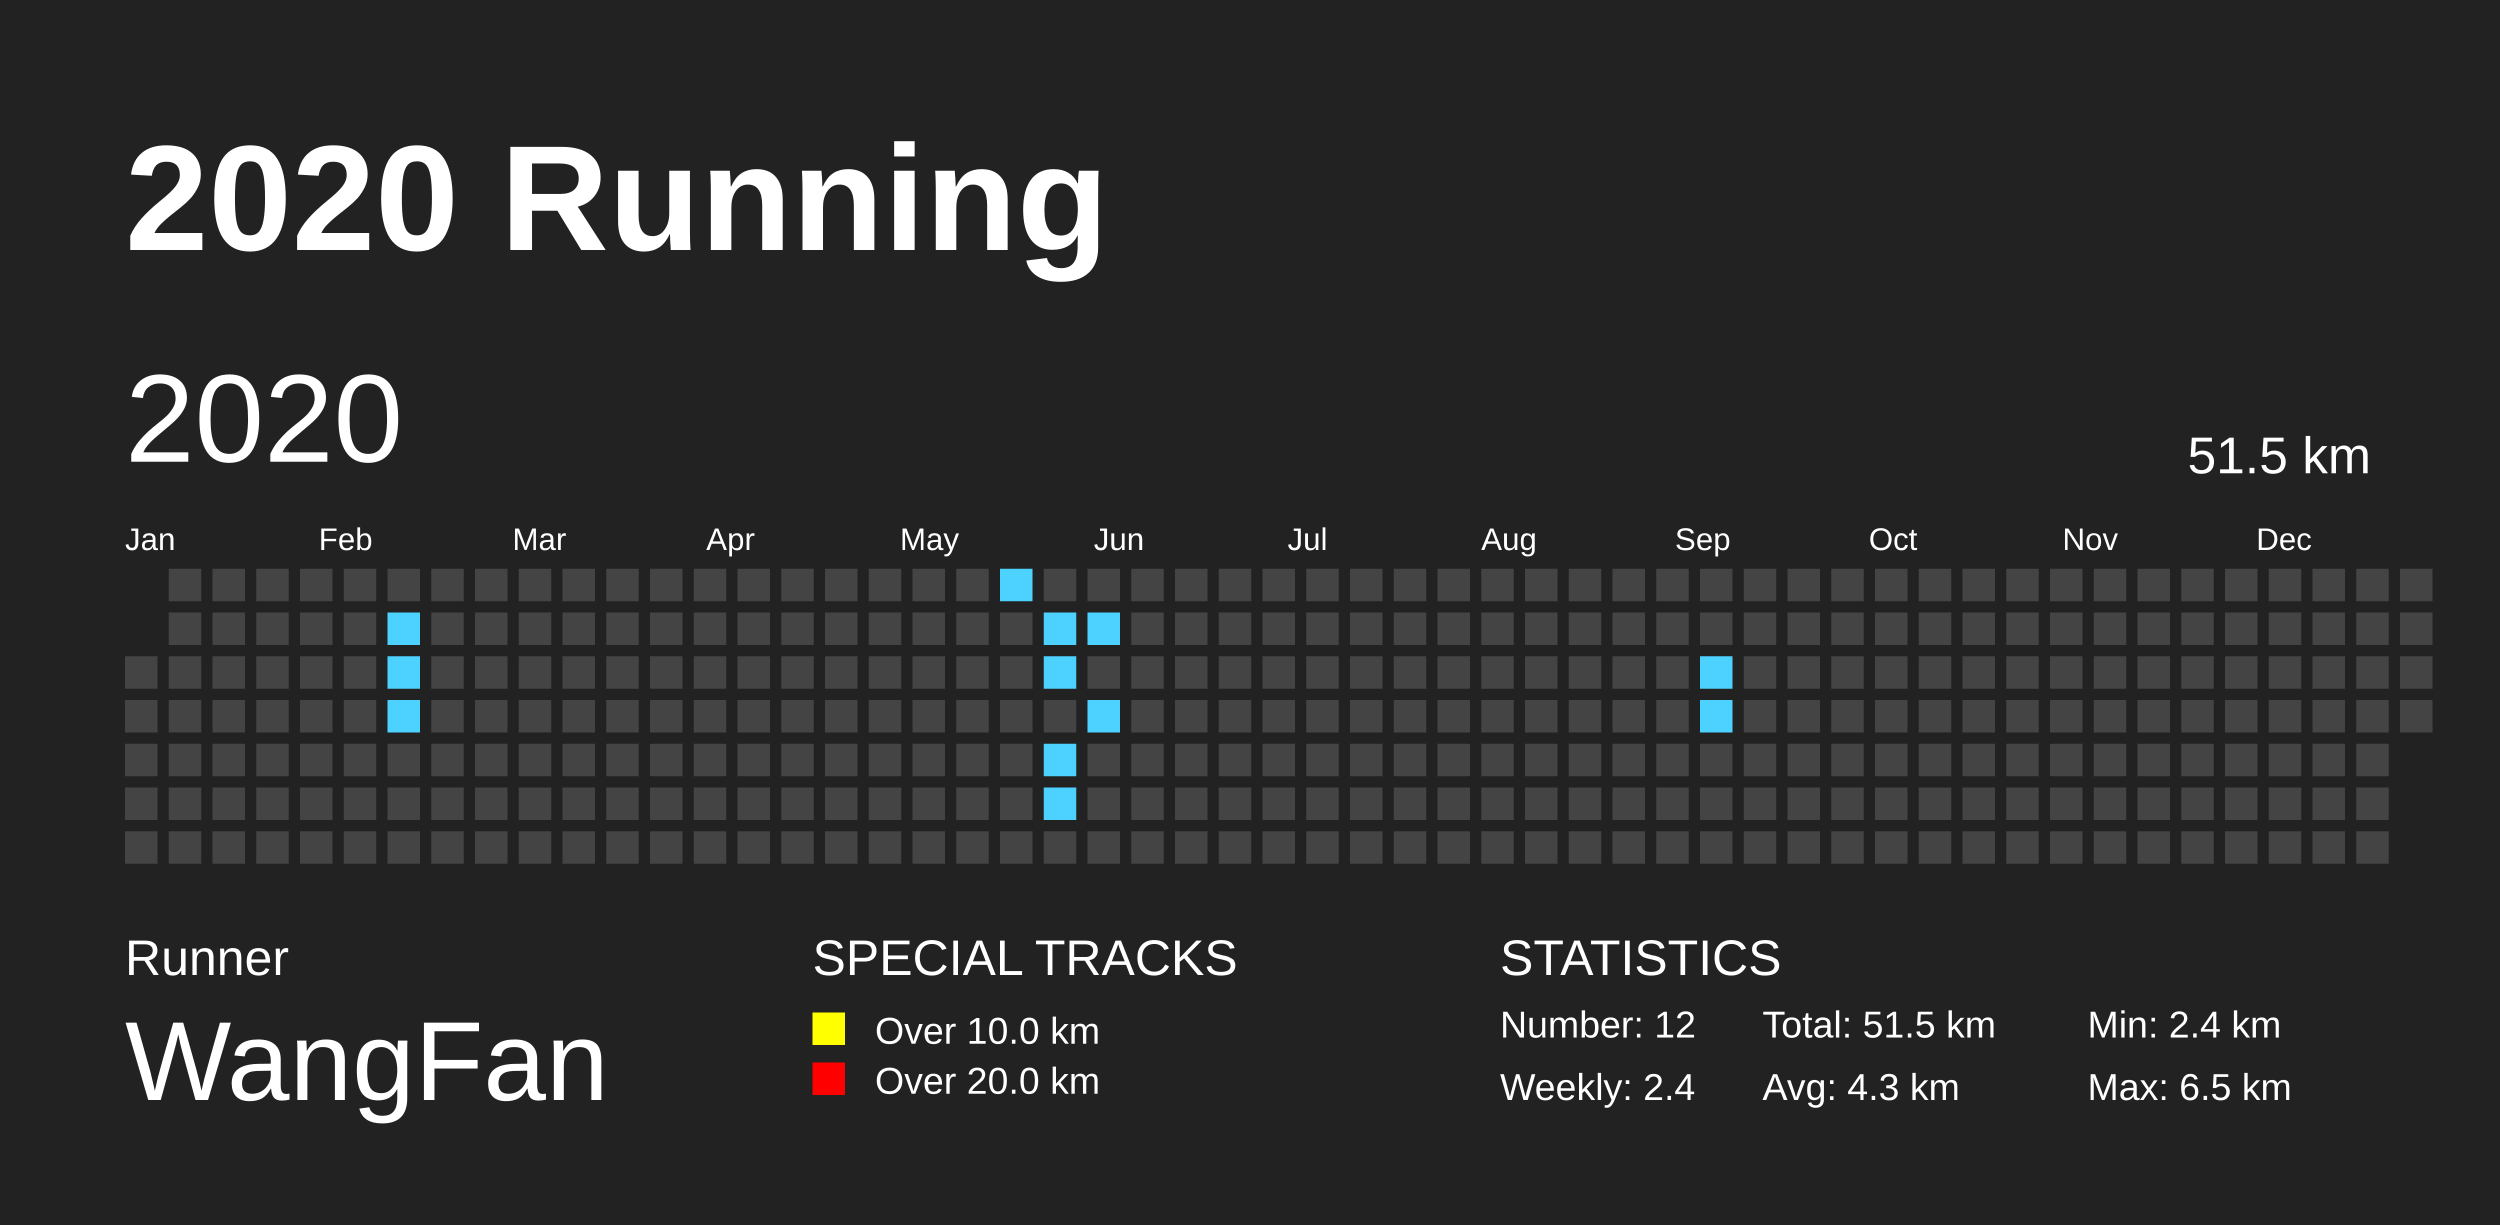
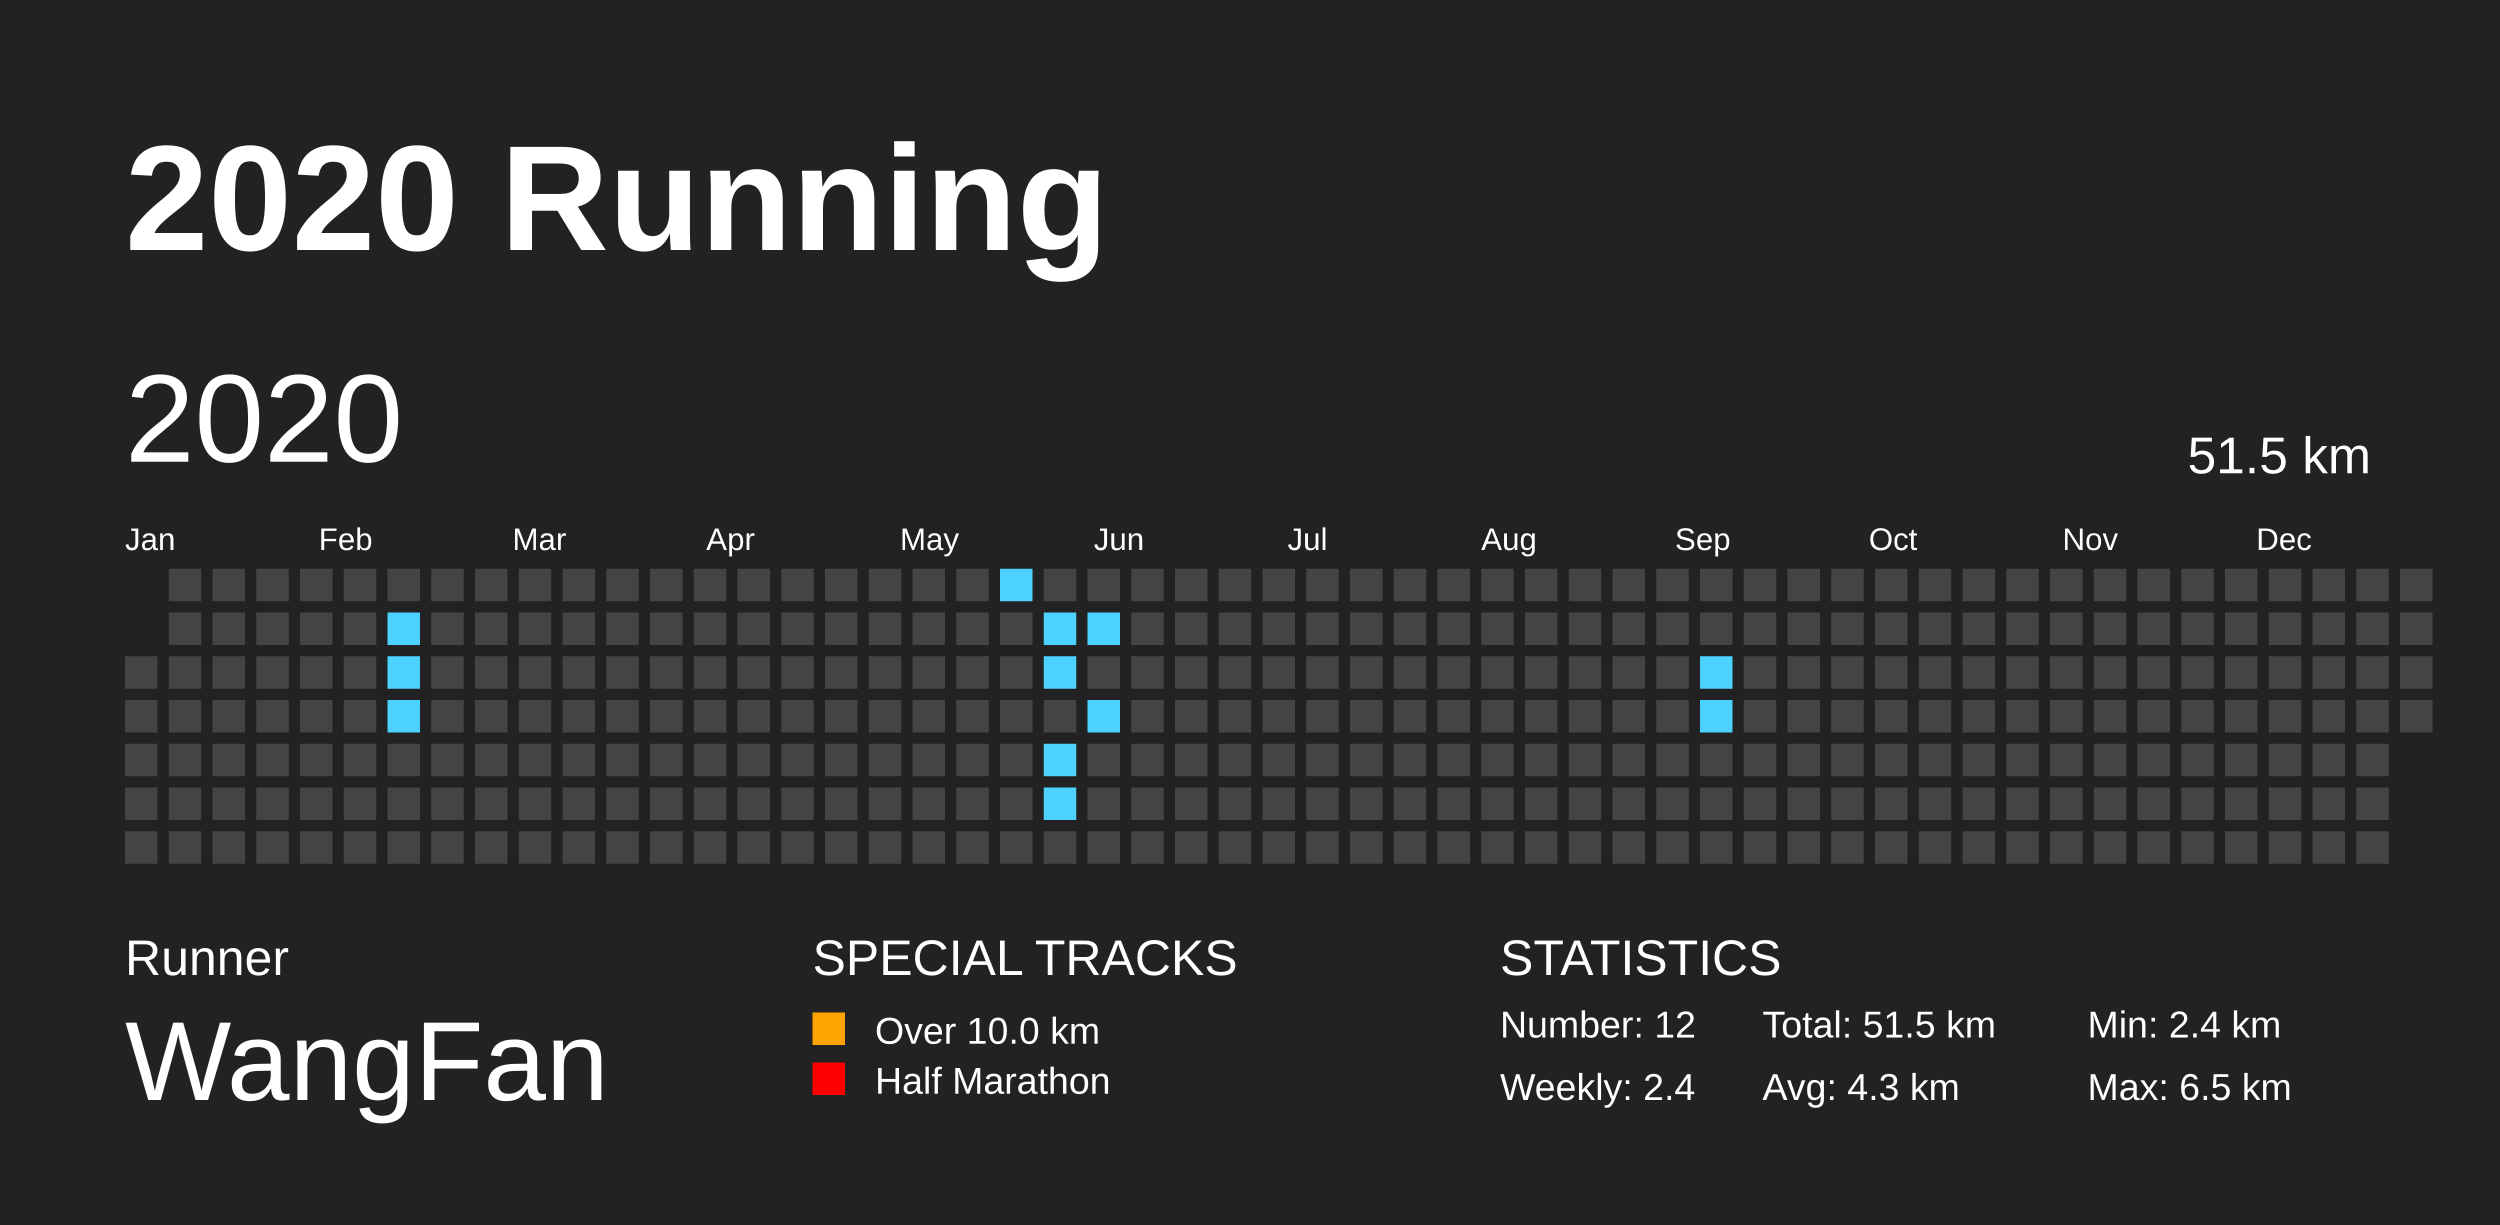
<svg xmlns="http://www.w3.org/2000/svg" baseProfile="full" height="98mm" version="1.1" viewBox="0,0,200,98" width="200mm">
  <defs>
    <pattern height="2" id="indoor-stripe" patternUnits="userSpaceOnUse" width="2">
      <line stroke="white" stroke-opacity="0.45" stroke-width="0.5" x1="0" x2="2" y1="2" y2="0" />
    </pattern>
  </defs>
  <rect fill="#222222" height="98" width="200" x="0" y="0" />
  <text fill="#FFFFFF" style="font-size:12px; font-family:Arial; font-weight:bold;" x="10" y="20">2020 Running</text>
  <text fill="#FFFFFF" style="font-size:4px; font-family:Arial" x="10" y="78">Runner</text>
  <text fill="#FFFFFF" style="font-size:9px; font-family:Arial" x="10" y="88">WangFan</text>
  <text fill="#FFFFFF" style="font-size:4px; font-family:Arial" x="65" y="78">SPECIAL TRACKS</text>
-   <rect fill="yellow" height="2.6" width="2.6" x="65" y="81" />
+   <rect fill="#ffa400" height="2.6" width="2.6" x="65" y="81" />
  <text fill="#FFFFFF" style="font-size:3px; font-family:Arial" x="70" y="83.5">Over 10.0 km</text>
-   <rect fill="red" height="2.6" width="2.6" x="65" y="85" />
-   <text fill="#FFFFFF" style="font-size:3px; font-family:Arial" x="70" y="87.5">Over 20.0 km</text>
+   <rect fill="#ff0000" height="2.6" width="2.6" x="65" y="85" />
+   <text fill="#FFFFFF" style="font-size:3px; font-family:Arial" x="70" y="87.5">Half Marathon</text>
  <text fill="#FFFFFF" style="font-size:4px; font-family:Arial" x="120" y="78">STATISTICS</text>
  <text fill="#FFFFFF" style="font-size:3px; font-family:Arial" x="120" y="83">Number: 12</text>
  <text fill="#FFFFFF" style="font-size:3px; font-family:Arial" x="120" y="88">Weekly: 2.4</text>
  <text fill="#FFFFFF" style="font-size:3px; font-family:Arial" x="141" y="83">Total: 51.5 km</text>
  <text fill="#FFFFFF" style="font-size:3px; font-family:Arial" x="141" y="88">Avg: 4.3 km</text>
  <text fill="#FFFFFF" style="font-size:3px; font-family:Arial" x="167" y="83">Min: 2.4 km</text>
  <text fill="#FFFFFF" style="font-size:3px; font-family:Arial" x="167" y="88">Max: 6.5 km</text>
  <text dominant-baseline="hanging" fill="#FFFFFF" style="font-size:10.0px; font-family:Arial;" x="10" y="30">2020</text>
  <text dominant-baseline="hanging" fill="#FFFFFF" style="font-size:4.125px; font-family:Arial;" x="175" y="35">51.5 km</text>
  <text fill="#FFFFFF" style="font-size:2.5px; font-family:Arial" x="10.0" y="44">Jan</text>
  <text fill="#FFFFFF" style="font-size:2.5px; font-family:Arial" x="25.5" y="44">Feb</text>
  <text fill="#FFFFFF" style="font-size:2.5px; font-family:Arial" x="41.0" y="44">Mar</text>
  <text fill="#FFFFFF" style="font-size:2.5px; font-family:Arial" x="56.5" y="44">Apr</text>
  <text fill="#FFFFFF" style="font-size:2.5px; font-family:Arial" x="72.0" y="44">May</text>
  <text fill="#FFFFFF" style="font-size:2.5px; font-family:Arial" x="87.5" y="44">Jun</text>
  <text fill="#FFFFFF" style="font-size:2.5px; font-family:Arial" x="103.0" y="44">Jul</text>
  <text fill="#FFFFFF" style="font-size:2.5px; font-family:Arial" x="118.5" y="44">Aug</text>
  <text fill="#FFFFFF" style="font-size:2.5px; font-family:Arial" x="134.0" y="44">Sep</text>
  <text fill="#FFFFFF" style="font-size:2.5px; font-family:Arial" x="149.5" y="44">Oct</text>
  <text fill="#FFFFFF" style="font-size:2.5px; font-family:Arial" x="165.0" y="44">Nov</text>
  <text fill="#FFFFFF" style="font-size:2.5px; font-family:Arial" x="180.5" y="44">Dec</text>
  <rect fill="#444444" height="2.6" width="2.6" x="10.0" y="52.5" />
  <rect fill="#444444" height="2.6" width="2.6" x="10.0" y="56.0" />
  <rect fill="#444444" height="2.6" width="2.6" x="10.0" y="59.5" />
  <rect fill="#444444" height="2.6" width="2.6" x="10.0" y="63.0" />
  <rect fill="#444444" height="2.6" width="2.6" x="10.0" y="66.5" />
  <rect fill="#444444" height="2.6" width="2.6" x="13.5" y="45.5" />
  <rect fill="#444444" height="2.6" width="2.6" x="13.5" y="49.0" />
  <rect fill="#444444" height="2.6" width="2.6" x="13.5" y="52.5" />
  <rect fill="#444444" height="2.6" width="2.6" x="13.5" y="56.0" />
  <rect fill="#444444" height="2.6" width="2.6" x="13.5" y="59.5" />
  <rect fill="#444444" height="2.6" width="2.6" x="13.5" y="63.0" />
  <rect fill="#444444" height="2.6" width="2.6" x="13.5" y="66.5" />
  <rect fill="#444444" height="2.6" width="2.6" x="17.0" y="45.5" />
  <rect fill="#444444" height="2.6" width="2.6" x="17.0" y="49.0" />
  <rect fill="#444444" height="2.6" width="2.6" x="17.0" y="52.5" />
  <rect fill="#444444" height="2.6" width="2.6" x="17.0" y="56.0" />
  <rect fill="#444444" height="2.6" width="2.6" x="17.0" y="59.5" />
  <rect fill="#444444" height="2.6" width="2.6" x="17.0" y="63.0" />
  <rect fill="#444444" height="2.6" width="2.6" x="17.0" y="66.5" />
  <rect fill="#444444" height="2.6" width="2.6" x="20.5" y="45.5" />
  <rect fill="#444444" height="2.6" width="2.6" x="20.5" y="49.0" />
  <rect fill="#444444" height="2.6" width="2.6" x="20.5" y="52.5" />
  <rect fill="#444444" height="2.6" width="2.6" x="20.5" y="56.0" />
  <rect fill="#444444" height="2.6" width="2.6" x="20.5" y="59.5" />
  <rect fill="#444444" height="2.6" width="2.6" x="20.5" y="63.0" />
  <rect fill="#444444" height="2.6" width="2.6" x="20.5" y="66.5" />
  <rect fill="#444444" height="2.6" width="2.6" x="24.0" y="45.5" />
  <rect fill="#444444" height="2.6" width="2.6" x="24.0" y="49.0" />
  <rect fill="#444444" height="2.6" width="2.6" x="24.0" y="52.5" />
  <rect fill="#444444" height="2.6" width="2.6" x="24.0" y="56.0" />
  <rect fill="#444444" height="2.6" width="2.6" x="24.0" y="59.5" />
  <rect fill="#444444" height="2.6" width="2.6" x="24.0" y="63.0" />
  <rect fill="#444444" height="2.6" width="2.6" x="24.0" y="66.5" />
  <rect fill="#444444" height="2.6" width="2.6" x="27.5" y="45.5" />
  <rect fill="#444444" height="2.6" width="2.6" x="27.5" y="49.0" />
  <rect fill="#444444" height="2.6" width="2.6" x="27.5" y="52.5" />
  <rect fill="#444444" height="2.6" width="2.6" x="27.5" y="56.0" />
  <rect fill="#444444" height="2.6" width="2.6" x="27.5" y="59.5" />
  <rect fill="#444444" height="2.6" width="2.6" x="27.5" y="63.0" />
  <rect fill="#444444" height="2.6" width="2.6" x="27.5" y="66.5" />
  <rect fill="#444444" height="2.6" width="2.6" x="31.0" y="45.5" />
  <rect fill="#4DD2FF" height="2.6" width="2.6" x="31.0" y="49.0" />
  <rect fill="#4DD2FF" height="2.6" width="2.6" x="31.0" y="52.5" />
  <rect fill="#4DD2FF" height="2.6" width="2.6" x="31.0" y="56.0" />
  <rect fill="#444444" height="2.6" width="2.6" x="31.0" y="59.5" />
  <rect fill="#444444" height="2.6" width="2.6" x="31.0" y="63.0" />
  <rect fill="#444444" height="2.6" width="2.6" x="31.0" y="66.5" />
  <rect fill="#444444" height="2.6" width="2.6" x="34.5" y="45.5" />
  <rect fill="#444444" height="2.6" width="2.6" x="34.5" y="49.0" />
  <rect fill="#444444" height="2.6" width="2.6" x="34.5" y="52.5" />
  <rect fill="#444444" height="2.6" width="2.6" x="34.5" y="56.0" />
  <rect fill="#444444" height="2.6" width="2.6" x="34.5" y="59.5" />
  <rect fill="#444444" height="2.6" width="2.6" x="34.5" y="63.0" />
  <rect fill="#444444" height="2.6" width="2.6" x="34.5" y="66.5" />
  <rect fill="#444444" height="2.6" width="2.6" x="38.0" y="45.5" />
  <rect fill="#444444" height="2.6" width="2.6" x="38.0" y="49.0" />
  <rect fill="#444444" height="2.6" width="2.6" x="38.0" y="52.5" />
  <rect fill="#444444" height="2.6" width="2.6" x="38.0" y="56.0" />
  <rect fill="#444444" height="2.6" width="2.6" x="38.0" y="59.5" />
  <rect fill="#444444" height="2.6" width="2.6" x="38.0" y="63.0" />
  <rect fill="#444444" height="2.6" width="2.6" x="38.0" y="66.5" />
  <rect fill="#444444" height="2.6" width="2.6" x="41.5" y="45.5" />
  <rect fill="#444444" height="2.6" width="2.6" x="41.5" y="49.0" />
  <rect fill="#444444" height="2.6" width="2.6" x="41.5" y="52.5" />
  <rect fill="#444444" height="2.6" width="2.6" x="41.5" y="56.0" />
  <rect fill="#444444" height="2.6" width="2.6" x="41.5" y="59.5" />
  <rect fill="#444444" height="2.6" width="2.6" x="41.5" y="63.0" />
  <rect fill="#444444" height="2.6" width="2.6" x="41.5" y="66.5" />
  <rect fill="#444444" height="2.6" width="2.6" x="45.0" y="45.5" />
  <rect fill="#444444" height="2.6" width="2.6" x="45.0" y="49.0" />
  <rect fill="#444444" height="2.6" width="2.6" x="45.0" y="52.5" />
  <rect fill="#444444" height="2.6" width="2.6" x="45.0" y="56.0" />
  <rect fill="#444444" height="2.6" width="2.6" x="45.0" y="59.5" />
  <rect fill="#444444" height="2.6" width="2.6" x="45.0" y="63.0" />
  <rect fill="#444444" height="2.6" width="2.6" x="45.0" y="66.5" />
  <rect fill="#444444" height="2.6" width="2.6" x="48.5" y="45.5" />
  <rect fill="#444444" height="2.6" width="2.6" x="48.5" y="49.0" />
  <rect fill="#444444" height="2.6" width="2.6" x="48.5" y="52.5" />
  <rect fill="#444444" height="2.6" width="2.6" x="48.5" y="56.0" />
  <rect fill="#444444" height="2.6" width="2.6" x="48.5" y="59.5" />
  <rect fill="#444444" height="2.6" width="2.6" x="48.5" y="63.0" />
  <rect fill="#444444" height="2.6" width="2.6" x="48.5" y="66.5" />
  <rect fill="#444444" height="2.6" width="2.6" x="52.0" y="45.5" />
  <rect fill="#444444" height="2.6" width="2.6" x="52.0" y="49.0" />
  <rect fill="#444444" height="2.6" width="2.6" x="52.0" y="52.5" />
  <rect fill="#444444" height="2.6" width="2.6" x="52.0" y="56.0" />
  <rect fill="#444444" height="2.6" width="2.6" x="52.0" y="59.5" />
  <rect fill="#444444" height="2.6" width="2.6" x="52.0" y="63.0" />
  <rect fill="#444444" height="2.6" width="2.6" x="52.0" y="66.5" />
  <rect fill="#444444" height="2.6" width="2.6" x="55.5" y="45.5" />
  <rect fill="#444444" height="2.6" width="2.6" x="55.5" y="49.0" />
  <rect fill="#444444" height="2.6" width="2.6" x="55.5" y="52.5" />
  <rect fill="#444444" height="2.6" width="2.6" x="55.5" y="56.0" />
  <rect fill="#444444" height="2.6" width="2.6" x="55.5" y="59.5" />
  <rect fill="#444444" height="2.6" width="2.6" x="55.5" y="63.0" />
  <rect fill="#444444" height="2.6" width="2.6" x="55.5" y="66.5" />
  <rect fill="#444444" height="2.6" width="2.6" x="59.0" y="45.5" />
  <rect fill="#444444" height="2.6" width="2.6" x="59.0" y="49.0" />
  <rect fill="#444444" height="2.6" width="2.6" x="59.0" y="52.5" />
  <rect fill="#444444" height="2.6" width="2.6" x="59.0" y="56.0" />
  <rect fill="#444444" height="2.6" width="2.6" x="59.0" y="59.5" />
  <rect fill="#444444" height="2.6" width="2.6" x="59.0" y="63.0" />
  <rect fill="#444444" height="2.6" width="2.6" x="59.0" y="66.5" />
  <rect fill="#444444" height="2.6" width="2.6" x="62.5" y="45.5" />
  <rect fill="#444444" height="2.6" width="2.6" x="62.5" y="49.0" />
  <rect fill="#444444" height="2.6" width="2.6" x="62.5" y="52.5" />
  <rect fill="#444444" height="2.6" width="2.6" x="62.5" y="56.0" />
  <rect fill="#444444" height="2.6" width="2.6" x="62.5" y="59.5" />
  <rect fill="#444444" height="2.6" width="2.6" x="62.5" y="63.0" />
  <rect fill="#444444" height="2.6" width="2.6" x="62.5" y="66.5" />
  <rect fill="#444444" height="2.6" width="2.6" x="66.0" y="45.5" />
  <rect fill="#444444" height="2.6" width="2.6" x="66.0" y="49.0" />
  <rect fill="#444444" height="2.6" width="2.6" x="66.0" y="52.5" />
  <rect fill="#444444" height="2.6" width="2.6" x="66.0" y="56.0" />
  <rect fill="#444444" height="2.6" width="2.6" x="66.0" y="59.5" />
  <rect fill="#444444" height="2.6" width="2.6" x="66.0" y="63.0" />
  <rect fill="#444444" height="2.6" width="2.6" x="66.0" y="66.5" />
  <rect fill="#444444" height="2.6" width="2.6" x="69.5" y="45.5" />
  <rect fill="#444444" height="2.6" width="2.6" x="69.5" y="49.0" />
  <rect fill="#444444" height="2.6" width="2.6" x="69.5" y="52.5" />
  <rect fill="#444444" height="2.6" width="2.6" x="69.5" y="56.0" />
  <rect fill="#444444" height="2.6" width="2.6" x="69.5" y="59.5" />
  <rect fill="#444444" height="2.6" width="2.6" x="69.5" y="63.0" />
  <rect fill="#444444" height="2.6" width="2.6" x="69.5" y="66.5" />
  <rect fill="#444444" height="2.6" width="2.6" x="73.0" y="45.5" />
  <rect fill="#444444" height="2.6" width="2.6" x="73.0" y="49.0" />
  <rect fill="#444444" height="2.6" width="2.6" x="73.0" y="52.5" />
  <rect fill="#444444" height="2.6" width="2.6" x="73.0" y="56.0" />
  <rect fill="#444444" height="2.6" width="2.6" x="73.0" y="59.5" />
  <rect fill="#444444" height="2.6" width="2.6" x="73.0" y="63.0" />
  <rect fill="#444444" height="2.6" width="2.6" x="73.0" y="66.5" />
  <rect fill="#444444" height="2.6" width="2.6" x="76.5" y="45.5" />
  <rect fill="#444444" height="2.6" width="2.6" x="76.5" y="49.0" />
  <rect fill="#444444" height="2.6" width="2.6" x="76.5" y="52.5" />
  <rect fill="#444444" height="2.6" width="2.6" x="76.5" y="56.0" />
  <rect fill="#444444" height="2.6" width="2.6" x="76.5" y="59.5" />
  <rect fill="#444444" height="2.6" width="2.6" x="76.5" y="63.0" />
  <rect fill="#444444" height="2.6" width="2.6" x="76.5" y="66.5" />
  <rect fill="#4DD2FF" height="2.6" width="2.6" x="80.0" y="45.5" />
  <rect fill="#444444" height="2.6" width="2.6" x="80.0" y="49.0" />
  <rect fill="#444444" height="2.6" width="2.6" x="80.0" y="52.5" />
  <rect fill="#444444" height="2.6" width="2.6" x="80.0" y="56.0" />
  <rect fill="#444444" height="2.6" width="2.6" x="80.0" y="59.5" />
  <rect fill="#444444" height="2.6" width="2.6" x="80.0" y="63.0" />
  <rect fill="#444444" height="2.6" width="2.6" x="80.0" y="66.5" />
  <rect fill="#444444" height="2.6" width="2.6" x="83.5" y="45.5" />
  <rect fill="#4DD2FF" height="2.6" width="2.6" x="83.5" y="49.0" />
  <rect fill="#4DD2FF" height="2.6" width="2.6" x="83.5" y="52.5" />
  <rect fill="#444444" height="2.6" width="2.6" x="83.5" y="56.0" />
  <rect fill="#4DD2FF" height="2.6" width="2.6" x="83.5" y="59.5" />
  <rect fill="#4DD2FF" height="2.6" width="2.6" x="83.5" y="63.0" />
  <rect fill="#444444" height="2.6" width="2.6" x="83.5" y="66.5" />
  <rect fill="#444444" height="2.6" width="2.6" x="87.0" y="45.5" />
  <rect fill="#4DD2FF" height="2.6" width="2.6" x="87.0" y="49.0" />
  <rect fill="#444444" height="2.6" width="2.6" x="87.0" y="52.5" />
  <rect fill="#4DD2FF" height="2.6" width="2.6" x="87.0" y="56.0" />
  <rect fill="#444444" height="2.6" width="2.6" x="87.0" y="59.5" />
  <rect fill="#444444" height="2.6" width="2.6" x="87.0" y="63.0" />
  <rect fill="#444444" height="2.6" width="2.6" x="87.0" y="66.5" />
  <rect fill="#444444" height="2.6" width="2.6" x="90.5" y="45.5" />
  <rect fill="#444444" height="2.6" width="2.6" x="90.5" y="49.0" />
  <rect fill="#444444" height="2.6" width="2.6" x="90.5" y="52.5" />
  <rect fill="#444444" height="2.6" width="2.6" x="90.5" y="56.0" />
  <rect fill="#444444" height="2.6" width="2.6" x="90.5" y="59.5" />
  <rect fill="#444444" height="2.6" width="2.6" x="90.5" y="63.0" />
  <rect fill="#444444" height="2.6" width="2.6" x="90.5" y="66.5" />
  <rect fill="#444444" height="2.6" width="2.6" x="94.0" y="45.5" />
  <rect fill="#444444" height="2.6" width="2.6" x="94.0" y="49.0" />
  <rect fill="#444444" height="2.6" width="2.6" x="94.0" y="52.5" />
  <rect fill="#444444" height="2.6" width="2.6" x="94.0" y="56.0" />
  <rect fill="#444444" height="2.6" width="2.6" x="94.0" y="59.5" />
  <rect fill="#444444" height="2.6" width="2.6" x="94.0" y="63.0" />
  <rect fill="#444444" height="2.6" width="2.6" x="94.0" y="66.5" />
  <rect fill="#444444" height="2.6" width="2.6" x="97.5" y="45.5" />
  <rect fill="#444444" height="2.6" width="2.6" x="97.5" y="49.0" />
  <rect fill="#444444" height="2.6" width="2.6" x="97.5" y="52.5" />
  <rect fill="#444444" height="2.6" width="2.6" x="97.5" y="56.0" />
  <rect fill="#444444" height="2.6" width="2.6" x="97.5" y="59.5" />
  <rect fill="#444444" height="2.6" width="2.6" x="97.5" y="63.0" />
  <rect fill="#444444" height="2.6" width="2.6" x="97.5" y="66.5" />
  <rect fill="#444444" height="2.6" width="2.6" x="101.0" y="45.5" />
  <rect fill="#444444" height="2.6" width="2.6" x="101.0" y="49.0" />
  <rect fill="#444444" height="2.6" width="2.6" x="101.0" y="52.5" />
  <rect fill="#444444" height="2.6" width="2.6" x="101.0" y="56.0" />
  <rect fill="#444444" height="2.6" width="2.6" x="101.0" y="59.5" />
  <rect fill="#444444" height="2.6" width="2.6" x="101.0" y="63.0" />
  <rect fill="#444444" height="2.6" width="2.6" x="101.0" y="66.5" />
  <rect fill="#444444" height="2.6" width="2.6" x="104.5" y="45.5" />
  <rect fill="#444444" height="2.6" width="2.6" x="104.5" y="49.0" />
  <rect fill="#444444" height="2.6" width="2.6" x="104.5" y="52.5" />
  <rect fill="#444444" height="2.6" width="2.6" x="104.5" y="56.0" />
  <rect fill="#444444" height="2.6" width="2.6" x="104.5" y="59.5" />
  <rect fill="#444444" height="2.6" width="2.6" x="104.5" y="63.0" />
  <rect fill="#444444" height="2.6" width="2.6" x="104.5" y="66.5" />
  <rect fill="#444444" height="2.6" width="2.6" x="108.0" y="45.5" />
  <rect fill="#444444" height="2.6" width="2.6" x="108.0" y="49.0" />
  <rect fill="#444444" height="2.6" width="2.6" x="108.0" y="52.5" />
  <rect fill="#444444" height="2.6" width="2.6" x="108.0" y="56.0" />
  <rect fill="#444444" height="2.6" width="2.6" x="108.0" y="59.5" />
  <rect fill="#444444" height="2.6" width="2.6" x="108.0" y="63.0" />
  <rect fill="#444444" height="2.6" width="2.6" x="108.0" y="66.5" />
  <rect fill="#444444" height="2.6" width="2.6" x="111.5" y="45.5" />
  <rect fill="#444444" height="2.6" width="2.6" x="111.5" y="49.0" />
  <rect fill="#444444" height="2.6" width="2.6" x="111.5" y="52.5" />
  <rect fill="#444444" height="2.6" width="2.6" x="111.5" y="56.0" />
  <rect fill="#444444" height="2.6" width="2.6" x="111.5" y="59.5" />
  <rect fill="#444444" height="2.6" width="2.6" x="111.5" y="63.0" />
  <rect fill="#444444" height="2.6" width="2.6" x="111.5" y="66.5" />
  <rect fill="#444444" height="2.6" width="2.6" x="115.0" y="45.5" />
  <rect fill="#444444" height="2.6" width="2.6" x="115.0" y="49.0" />
  <rect fill="#444444" height="2.6" width="2.6" x="115.0" y="52.5" />
  <rect fill="#444444" height="2.6" width="2.6" x="115.0" y="56.0" />
  <rect fill="#444444" height="2.6" width="2.6" x="115.0" y="59.5" />
  <rect fill="#444444" height="2.6" width="2.6" x="115.0" y="63.0" />
  <rect fill="#444444" height="2.6" width="2.6" x="115.0" y="66.5" />
  <rect fill="#444444" height="2.6" width="2.6" x="118.5" y="45.5" />
  <rect fill="#444444" height="2.6" width="2.6" x="118.5" y="49.0" />
  <rect fill="#444444" height="2.6" width="2.6" x="118.5" y="52.5" />
  <rect fill="#444444" height="2.6" width="2.6" x="118.5" y="56.0" />
  <rect fill="#444444" height="2.6" width="2.6" x="118.5" y="59.5" />
  <rect fill="#444444" height="2.6" width="2.6" x="118.5" y="63.0" />
  <rect fill="#444444" height="2.6" width="2.6" x="118.5" y="66.5" />
  <rect fill="#444444" height="2.6" width="2.6" x="122.0" y="45.5" />
  <rect fill="#444444" height="2.6" width="2.6" x="122.0" y="49.0" />
  <rect fill="#444444" height="2.6" width="2.6" x="122.0" y="52.5" />
  <rect fill="#444444" height="2.6" width="2.6" x="122.0" y="56.0" />
  <rect fill="#444444" height="2.6" width="2.6" x="122.0" y="59.5" />
  <rect fill="#444444" height="2.6" width="2.6" x="122.0" y="63.0" />
  <rect fill="#444444" height="2.6" width="2.6" x="122.0" y="66.5" />
  <rect fill="#444444" height="2.6" width="2.6" x="125.5" y="45.5" />
  <rect fill="#444444" height="2.6" width="2.6" x="125.5" y="49.0" />
  <rect fill="#444444" height="2.6" width="2.6" x="125.5" y="52.5" />
  <rect fill="#444444" height="2.6" width="2.6" x="125.5" y="56.0" />
  <rect fill="#444444" height="2.6" width="2.6" x="125.5" y="59.5" />
  <rect fill="#444444" height="2.6" width="2.6" x="125.5" y="63.0" />
  <rect fill="#444444" height="2.6" width="2.6" x="125.5" y="66.5" />
  <rect fill="#444444" height="2.6" width="2.6" x="129.0" y="45.5" />
  <rect fill="#444444" height="2.6" width="2.6" x="129.0" y="49.0" />
  <rect fill="#444444" height="2.6" width="2.6" x="129.0" y="52.5" />
  <rect fill="#444444" height="2.6" width="2.6" x="129.0" y="56.0" />
  <rect fill="#444444" height="2.6" width="2.6" x="129.0" y="59.5" />
  <rect fill="#444444" height="2.6" width="2.6" x="129.0" y="63.0" />
  <rect fill="#444444" height="2.6" width="2.6" x="129.0" y="66.5" />
  <rect fill="#444444" height="2.6" width="2.6" x="132.5" y="45.5" />
  <rect fill="#444444" height="2.6" width="2.6" x="132.5" y="49.0" />
  <rect fill="#444444" height="2.6" width="2.6" x="132.5" y="52.5" />
  <rect fill="#444444" height="2.6" width="2.6" x="132.5" y="56.0" />
  <rect fill="#444444" height="2.6" width="2.6" x="132.5" y="59.5" />
  <rect fill="#444444" height="2.6" width="2.6" x="132.5" y="63.0" />
  <rect fill="#444444" height="2.6" width="2.6" x="132.5" y="66.5" />
  <rect fill="#444444" height="2.6" width="2.6" x="136.0" y="45.5" />
  <rect fill="#444444" height="2.6" width="2.6" x="136.0" y="49.0" />
  <rect fill="#4DD2FF" height="2.6" width="2.6" x="136.0" y="52.5" />
  <rect fill="#4DD2FF" height="2.6" width="2.6" x="136.0" y="56.0" />
  <rect fill="#444444" height="2.6" width="2.6" x="136.0" y="59.5" />
  <rect fill="#444444" height="2.6" width="2.6" x="136.0" y="63.0" />
  <rect fill="#444444" height="2.6" width="2.6" x="136.0" y="66.5" />
  <rect fill="#444444" height="2.6" width="2.6" x="139.5" y="45.5" />
  <rect fill="#444444" height="2.6" width="2.6" x="139.5" y="49.0" />
  <rect fill="#444444" height="2.6" width="2.6" x="139.5" y="52.5" />
  <rect fill="#444444" height="2.6" width="2.6" x="139.5" y="56.0" />
  <rect fill="#444444" height="2.6" width="2.6" x="139.5" y="59.5" />
  <rect fill="#444444" height="2.6" width="2.6" x="139.5" y="63.0" />
  <rect fill="#444444" height="2.6" width="2.6" x="139.5" y="66.5" />
  <rect fill="#444444" height="2.6" width="2.6" x="143.0" y="45.5" />
  <rect fill="#444444" height="2.6" width="2.6" x="143.0" y="49.0" />
  <rect fill="#444444" height="2.6" width="2.6" x="143.0" y="52.5" />
  <rect fill="#444444" height="2.6" width="2.6" x="143.0" y="56.0" />
  <rect fill="#444444" height="2.6" width="2.6" x="143.0" y="59.5" />
  <rect fill="#444444" height="2.6" width="2.6" x="143.0" y="63.0" />
  <rect fill="#444444" height="2.6" width="2.6" x="143.0" y="66.5" />
  <rect fill="#444444" height="2.6" width="2.6" x="146.5" y="45.5" />
  <rect fill="#444444" height="2.6" width="2.6" x="146.5" y="49.0" />
  <rect fill="#444444" height="2.6" width="2.6" x="146.5" y="52.5" />
  <rect fill="#444444" height="2.6" width="2.6" x="146.5" y="56.0" />
  <rect fill="#444444" height="2.6" width="2.6" x="146.5" y="59.5" />
  <rect fill="#444444" height="2.6" width="2.6" x="146.5" y="63.0" />
  <rect fill="#444444" height="2.6" width="2.6" x="146.5" y="66.5" />
  <rect fill="#444444" height="2.6" width="2.6" x="150.0" y="45.5" />
  <rect fill="#444444" height="2.6" width="2.6" x="150.0" y="49.0" />
  <rect fill="#444444" height="2.6" width="2.6" x="150.0" y="52.5" />
  <rect fill="#444444" height="2.6" width="2.6" x="150.0" y="56.0" />
  <rect fill="#444444" height="2.6" width="2.6" x="150.0" y="59.5" />
  <rect fill="#444444" height="2.6" width="2.6" x="150.0" y="63.0" />
  <rect fill="#444444" height="2.6" width="2.6" x="150.0" y="66.5" />
  <rect fill="#444444" height="2.6" width="2.6" x="153.5" y="45.5" />
  <rect fill="#444444" height="2.6" width="2.6" x="153.5" y="49.0" />
  <rect fill="#444444" height="2.6" width="2.6" x="153.5" y="52.5" />
  <rect fill="#444444" height="2.6" width="2.6" x="153.5" y="56.0" />
  <rect fill="#444444" height="2.6" width="2.6" x="153.5" y="59.5" />
  <rect fill="#444444" height="2.6" width="2.6" x="153.5" y="63.0" />
  <rect fill="#444444" height="2.6" width="2.6" x="153.5" y="66.5" />
  <rect fill="#444444" height="2.6" width="2.6" x="157.0" y="45.5" />
  <rect fill="#444444" height="2.6" width="2.6" x="157.0" y="49.0" />
  <rect fill="#444444" height="2.6" width="2.6" x="157.0" y="52.5" />
  <rect fill="#444444" height="2.6" width="2.6" x="157.0" y="56.0" />
  <rect fill="#444444" height="2.6" width="2.6" x="157.0" y="59.5" />
  <rect fill="#444444" height="2.6" width="2.6" x="157.0" y="63.0" />
  <rect fill="#444444" height="2.6" width="2.6" x="157.0" y="66.5" />
  <rect fill="#444444" height="2.6" width="2.6" x="160.5" y="45.5" />
  <rect fill="#444444" height="2.6" width="2.6" x="160.5" y="49.0" />
  <rect fill="#444444" height="2.6" width="2.6" x="160.5" y="52.5" />
  <rect fill="#444444" height="2.6" width="2.6" x="160.5" y="56.0" />
  <rect fill="#444444" height="2.6" width="2.6" x="160.5" y="59.5" />
  <rect fill="#444444" height="2.6" width="2.6" x="160.5" y="63.0" />
  <rect fill="#444444" height="2.6" width="2.6" x="160.5" y="66.5" />
  <rect fill="#444444" height="2.6" width="2.6" x="164.0" y="45.5" />
  <rect fill="#444444" height="2.6" width="2.6" x="164.0" y="49.0" />
  <rect fill="#444444" height="2.6" width="2.6" x="164.0" y="52.5" />
  <rect fill="#444444" height="2.6" width="2.6" x="164.0" y="56.0" />
  <rect fill="#444444" height="2.6" width="2.6" x="164.0" y="59.5" />
  <rect fill="#444444" height="2.6" width="2.6" x="164.0" y="63.0" />
  <rect fill="#444444" height="2.6" width="2.6" x="164.0" y="66.5" />
  <rect fill="#444444" height="2.6" width="2.6" x="167.5" y="45.5" />
  <rect fill="#444444" height="2.6" width="2.6" x="167.5" y="49.0" />
  <rect fill="#444444" height="2.6" width="2.6" x="167.5" y="52.5" />
  <rect fill="#444444" height="2.6" width="2.6" x="167.5" y="56.0" />
  <rect fill="#444444" height="2.6" width="2.6" x="167.5" y="59.5" />
  <rect fill="#444444" height="2.6" width="2.6" x="167.5" y="63.0" />
  <rect fill="#444444" height="2.6" width="2.6" x="167.5" y="66.5" />
  <rect fill="#444444" height="2.6" width="2.6" x="171.0" y="45.5" />
  <rect fill="#444444" height="2.6" width="2.6" x="171.0" y="49.0" />
  <rect fill="#444444" height="2.6" width="2.6" x="171.0" y="52.5" />
  <rect fill="#444444" height="2.6" width="2.6" x="171.0" y="56.0" />
  <rect fill="#444444" height="2.6" width="2.6" x="171.0" y="59.5" />
  <rect fill="#444444" height="2.6" width="2.6" x="171.0" y="63.0" />
  <rect fill="#444444" height="2.6" width="2.6" x="171.0" y="66.5" />
  <rect fill="#444444" height="2.6" width="2.6" x="174.5" y="45.5" />
  <rect fill="#444444" height="2.6" width="2.6" x="174.5" y="49.0" />
  <rect fill="#444444" height="2.6" width="2.6" x="174.5" y="52.5" />
  <rect fill="#444444" height="2.6" width="2.6" x="174.5" y="56.0" />
  <rect fill="#444444" height="2.6" width="2.6" x="174.5" y="59.5" />
  <rect fill="#444444" height="2.6" width="2.6" x="174.5" y="63.0" />
  <rect fill="#444444" height="2.6" width="2.6" x="174.5" y="66.5" />
  <rect fill="#444444" height="2.6" width="2.6" x="178.0" y="45.5" />
  <rect fill="#444444" height="2.6" width="2.6" x="178.0" y="49.0" />
  <rect fill="#444444" height="2.6" width="2.6" x="178.0" y="52.5" />
  <rect fill="#444444" height="2.6" width="2.6" x="178.0" y="56.0" />
  <rect fill="#444444" height="2.6" width="2.6" x="178.0" y="59.5" />
  <rect fill="#444444" height="2.6" width="2.6" x="178.0" y="63.0" />
  <rect fill="#444444" height="2.6" width="2.6" x="178.0" y="66.5" />
  <rect fill="#444444" height="2.6" width="2.6" x="181.5" y="45.5" />
  <rect fill="#444444" height="2.6" width="2.6" x="181.5" y="49.0" />
  <rect fill="#444444" height="2.6" width="2.6" x="181.5" y="52.5" />
  <rect fill="#444444" height="2.6" width="2.6" x="181.5" y="56.0" />
  <rect fill="#444444" height="2.6" width="2.6" x="181.5" y="59.5" />
  <rect fill="#444444" height="2.6" width="2.6" x="181.5" y="63.0" />
  <rect fill="#444444" height="2.6" width="2.6" x="181.5" y="66.5" />
  <rect fill="#444444" height="2.6" width="2.6" x="185.0" y="45.5" />
  <rect fill="#444444" height="2.6" width="2.6" x="185.0" y="49.0" />
  <rect fill="#444444" height="2.6" width="2.6" x="185.0" y="52.5" />
  <rect fill="#444444" height="2.6" width="2.6" x="185.0" y="56.0" />
  <rect fill="#444444" height="2.6" width="2.6" x="185.0" y="59.5" />
  <rect fill="#444444" height="2.6" width="2.6" x="185.0" y="63.0" />
  <rect fill="#444444" height="2.6" width="2.6" x="185.0" y="66.5" />
  <rect fill="#444444" height="2.6" width="2.6" x="188.5" y="45.5" />
  <rect fill="#444444" height="2.6" width="2.6" x="188.5" y="49.0" />
  <rect fill="#444444" height="2.6" width="2.6" x="188.5" y="52.5" />
  <rect fill="#444444" height="2.6" width="2.6" x="188.5" y="56.0" />
  <rect fill="#444444" height="2.6" width="2.6" x="188.5" y="59.5" />
  <rect fill="#444444" height="2.6" width="2.6" x="188.5" y="63.0" />
  <rect fill="#444444" height="2.6" width="2.6" x="188.5" y="66.5" />
  <rect fill="#444444" height="2.6" width="2.6" x="192.0" y="45.5" />
  <rect fill="#444444" height="2.6" width="2.6" x="192.0" y="49.0" />
  <rect fill="#444444" height="2.6" width="2.6" x="192.0" y="52.5" />
  <rect fill="#444444" height="2.6" width="2.6" x="192.0" y="56.0" />
</svg>
